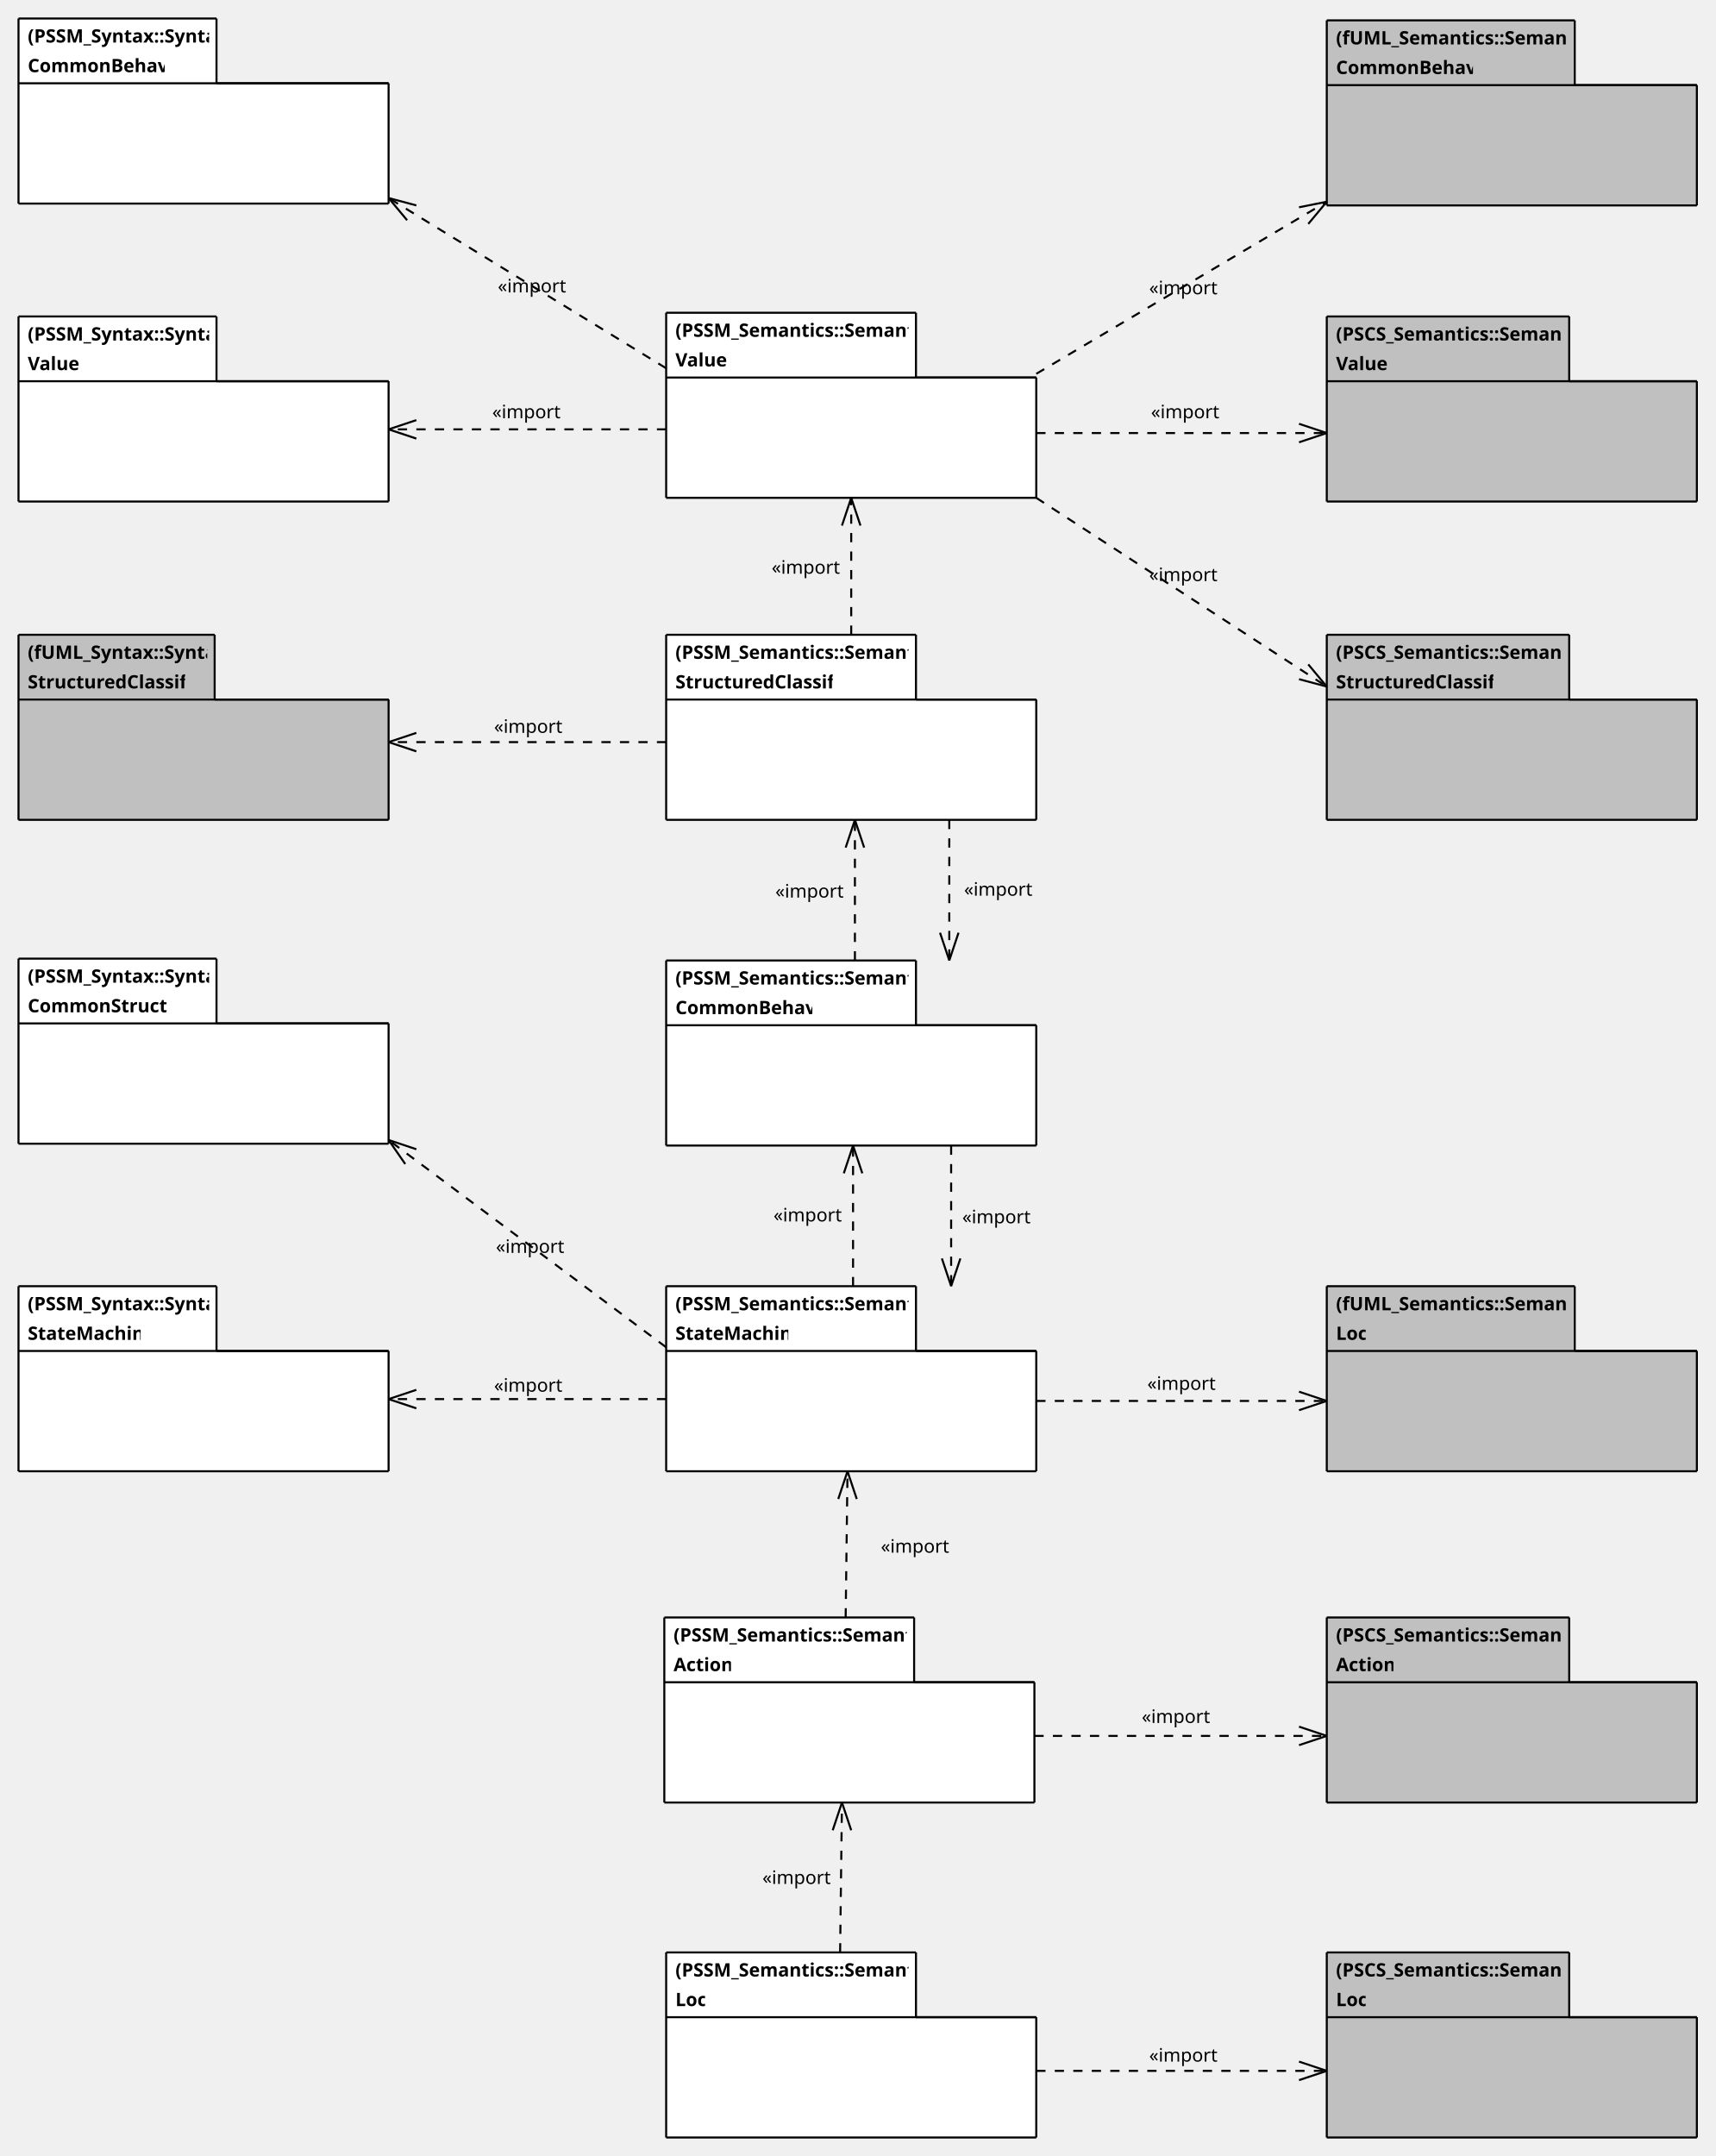
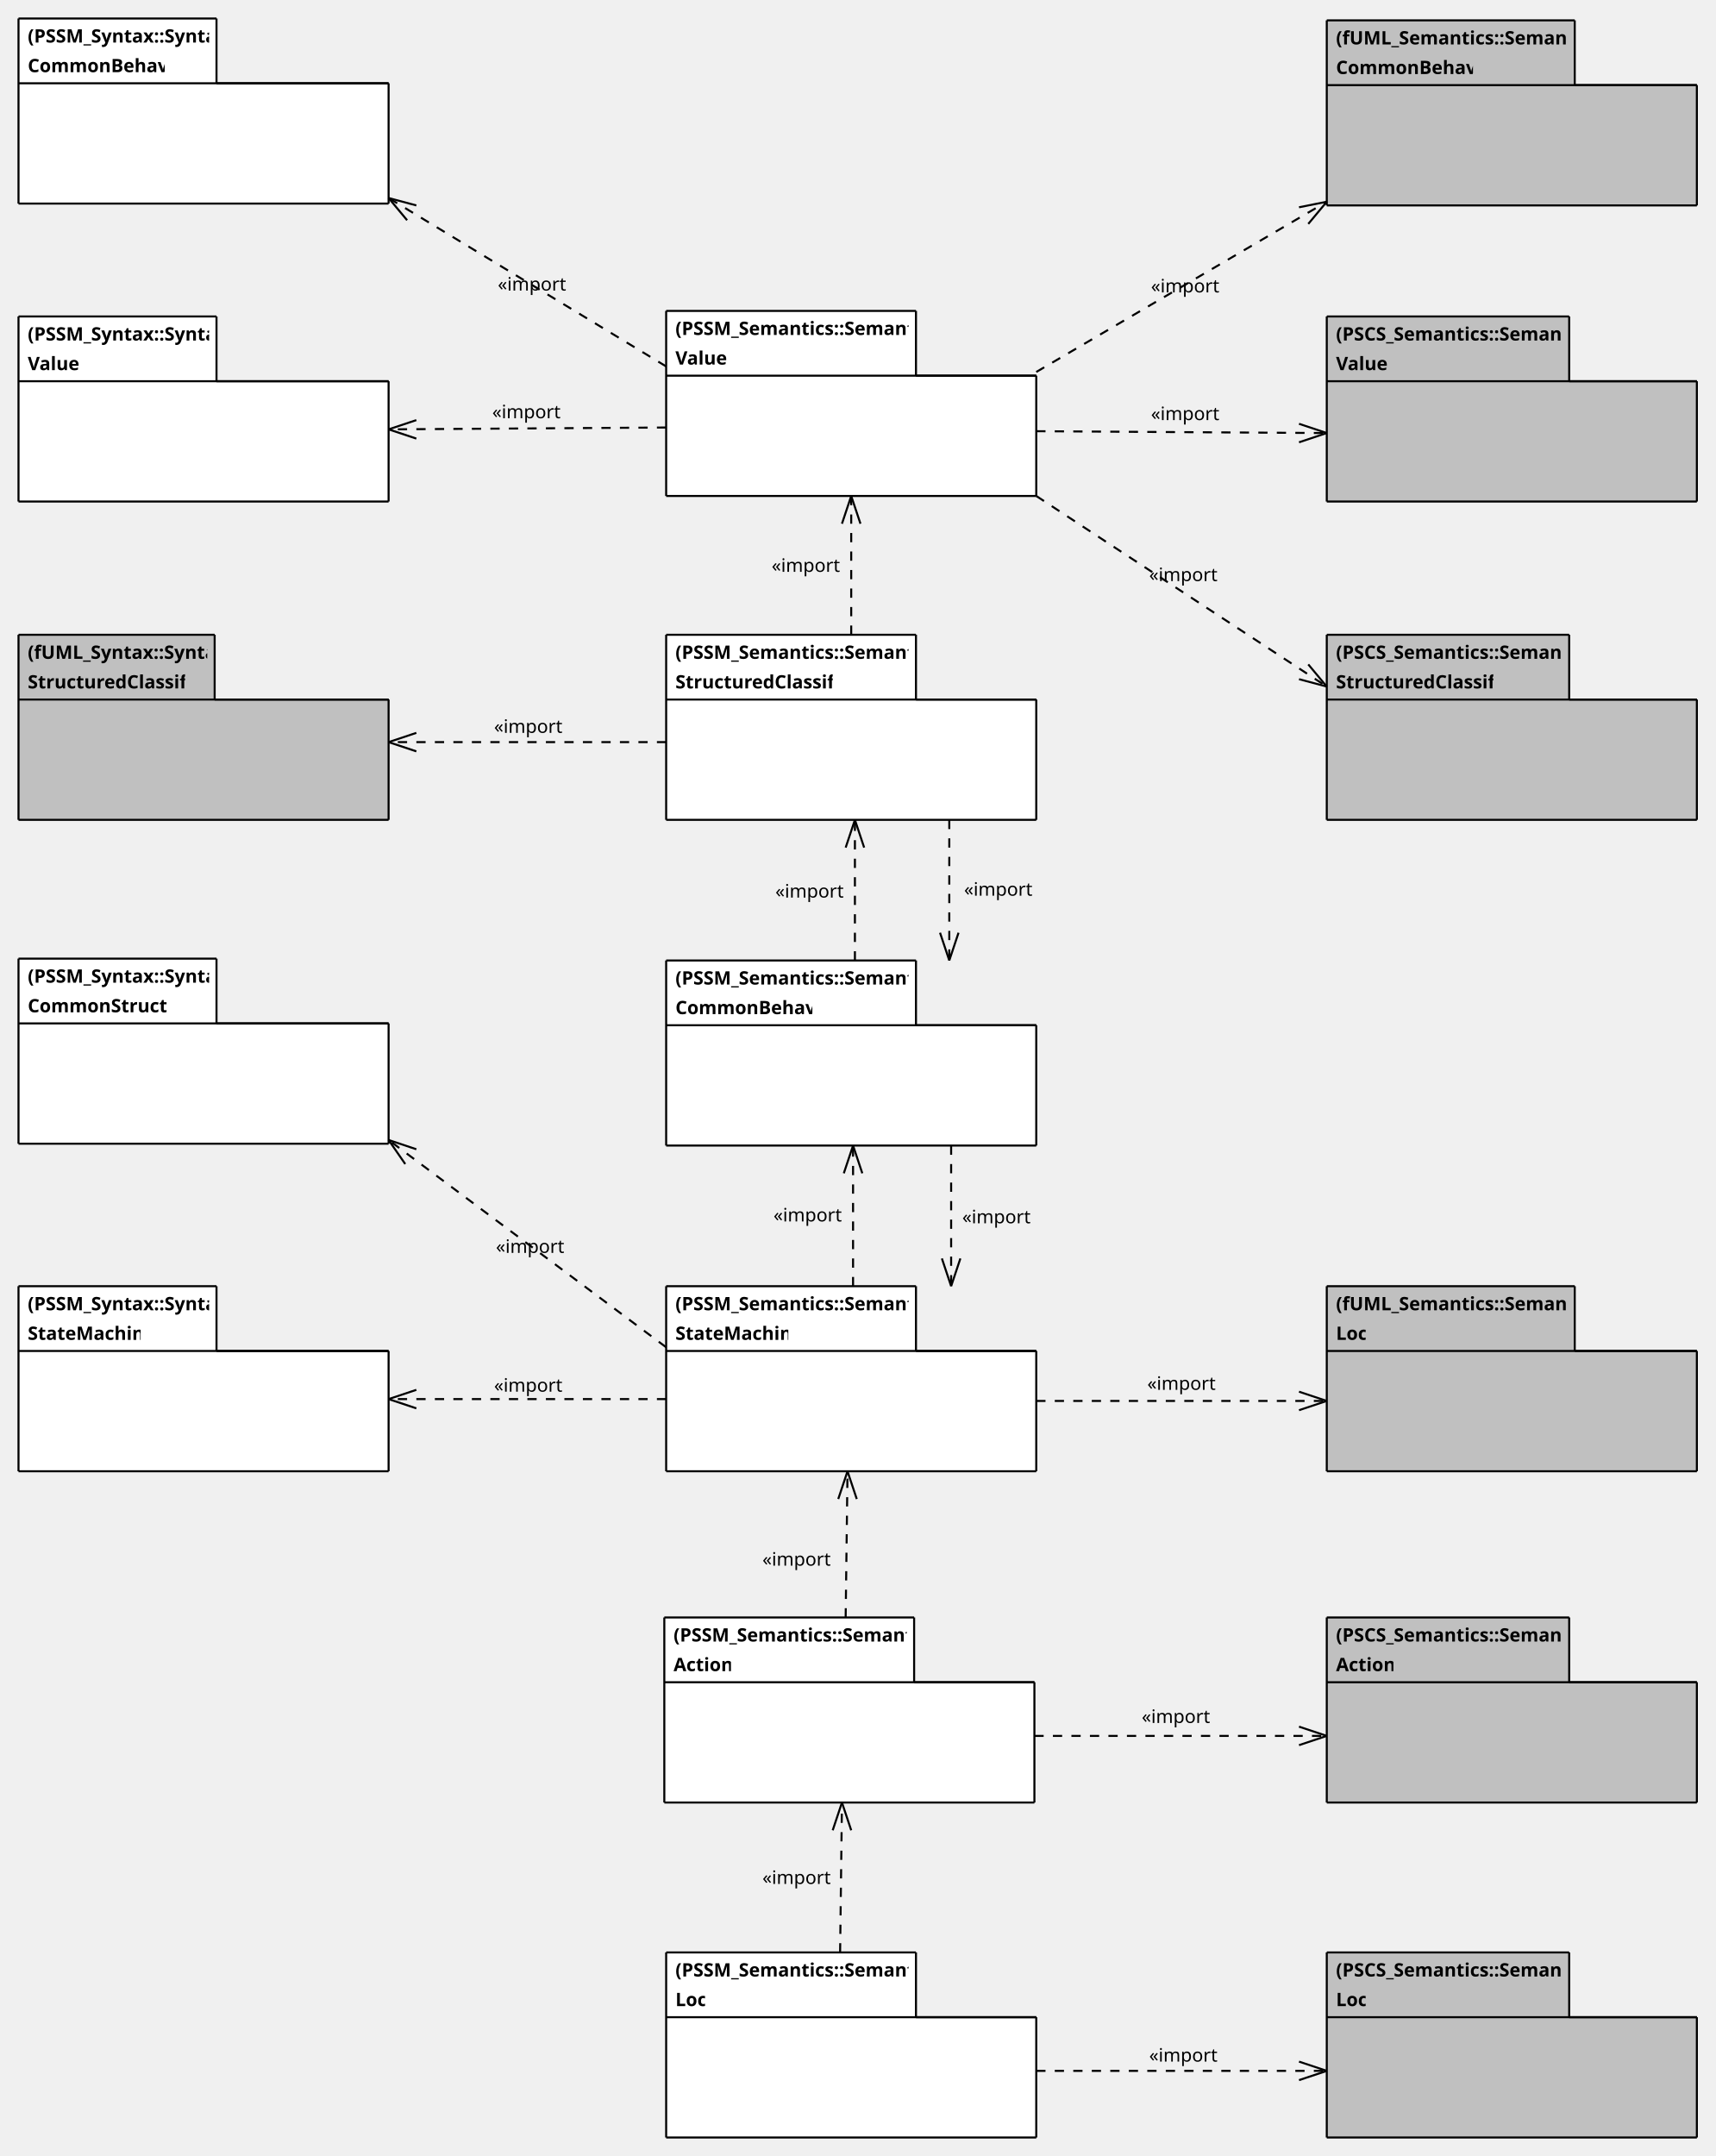
<svg xmlns="http://www.w3.org/2000/svg" stroke-dasharray="none" shape-rendering="auto" font-family="'Dialog'" width="927" text-rendering="auto" fill-opacity="1" contentScriptType="text/ecmascript" color-interpolation="auto" color-rendering="auto" preserveAspectRatio="xMidYMid meet" font-size="12" viewBox="0 0 927 1165" fill="black" stroke="black" image-rendering="auto" stroke-miterlimit="10" zoomAndPan="magnify" version="1.0" stroke-linecap="square" stroke-linejoin="miter" contentStyleType="text/css" font-style="normal" height="1165" stroke-width="1" stroke-dashoffset="0" font-weight="normal" stroke-opacity="1">
  <defs id="genericDefs" />
  <g>
    <defs id="defs1">
      <clipPath clipPathUnits="userSpaceOnUse" id="clipPath1">
-         <path d="M358 167 L562 167 L562 271 L358 271 L358 167 Z" />
+         <path d="M358 166 L562 166 L562 270 L358 270 L358 166 Z" />
      </clipPath>
      <clipPath clipPathUnits="userSpaceOnUse" id="clipPath2">
-         <path d="M364 171 L491 171 L491 186 L364 186 L364 171 Z" />
+         <path d="M364 170 L491 170 L491 185 L364 185 L364 170 Z" />
      </clipPath>
      <clipPath clipPathUnits="userSpaceOnUse" id="clipPath3">
-         <path d="M364 187 L393 187 L393 202 L364 202 L364 187 Z" />
+         <path d="M364 186 L393 186 L393 201 L364 201 L364 186 Z" />
      </clipPath>
      <clipPath clipPathUnits="userSpaceOnUse" id="clipPath4">
-         <path d="M359 203 L561 203 L561 270 L359 270 L359 203 Z" />
+         <path d="M359 202 L561 202 L561 269 L359 269 L359 202 Z" />
      </clipPath>
      <clipPath clipPathUnits="userSpaceOnUse" id="clipPath5">
        <path d="M715 169 L919 169 L919 273 L715 273 L715 169 Z" />
      </clipPath>
      <clipPath clipPathUnits="userSpaceOnUse" id="clipPath6">
        <path d="M721 173 L844 173 L844 188 L721 188 L721 173 Z" />
      </clipPath>
      <clipPath clipPathUnits="userSpaceOnUse" id="clipPath7">
        <path d="M721 189 L750 189 L750 204 L721 204 L721 189 Z" />
      </clipPath>
      <clipPath clipPathUnits="userSpaceOnUse" id="clipPath8">
        <path d="M716 205 L918 205 L918 272 L716 272 L716 205 Z" />
      </clipPath>
      <clipPath clipPathUnits="userSpaceOnUse" id="clipPath9">
        <path d="M8 169 L212 169 L212 273 L8 273 L8 169 Z" />
      </clipPath>
      <clipPath clipPathUnits="userSpaceOnUse" id="clipPath10">
        <path d="M14 173 L113 173 L113 188 L14 188 L14 173 Z" />
      </clipPath>
      <clipPath clipPathUnits="userSpaceOnUse" id="clipPath11">
        <path d="M14 189 L43 189 L43 204 L14 204 L14 189 Z" />
      </clipPath>
      <clipPath clipPathUnits="userSpaceOnUse" id="clipPath12">
        <path d="M9 205 L211 205 L211 272 L9 272 L9 205 Z" />
      </clipPath>
      <clipPath clipPathUnits="userSpaceOnUse" id="clipPath13">
        <path d="M8 8 L212 8 L212 112 L8 112 L8 8 Z" />
      </clipPath>
      <clipPath clipPathUnits="userSpaceOnUse" id="clipPath14">
        <path d="M14 12 L113 12 L113 27 L14 27 L14 12 Z" />
      </clipPath>
      <clipPath clipPathUnits="userSpaceOnUse" id="clipPath15">
        <path d="M14 28 L89 28 L89 43 L14 43 L14 28 Z" />
      </clipPath>
      <clipPath clipPathUnits="userSpaceOnUse" id="clipPath16">
        <path d="M9 44 L211 44 L211 111 L9 111 L9 44 Z" />
      </clipPath>
      <clipPath clipPathUnits="userSpaceOnUse" id="clipPath17">
        <path d="M358 517 L562 517 L562 621 L358 621 L358 517 Z" />
      </clipPath>
      <clipPath clipPathUnits="userSpaceOnUse" id="clipPath18">
        <path d="M364 521 L491 521 L491 536 L364 536 L364 521 Z" />
      </clipPath>
      <clipPath clipPathUnits="userSpaceOnUse" id="clipPath19">
        <path d="M364 537 L439 537 L439 552 L364 552 L364 537 Z" />
      </clipPath>
      <clipPath clipPathUnits="userSpaceOnUse" id="clipPath20">
        <path d="M359 553 L561 553 L561 620 L359 620 L359 553 Z" />
      </clipPath>
      <clipPath clipPathUnits="userSpaceOnUse" id="clipPath21">
        <path d="M358 341 L562 341 L562 445 L358 445 L358 341 Z" />
      </clipPath>
      <clipPath clipPathUnits="userSpaceOnUse" id="clipPath22">
        <path d="M364 345 L491 345 L491 360 L364 360 L364 345 Z" />
      </clipPath>
      <clipPath clipPathUnits="userSpaceOnUse" id="clipPath23">
        <path d="M364 361 L450 361 L450 376 L364 376 L364 361 Z" />
      </clipPath>
      <clipPath clipPathUnits="userSpaceOnUse" id="clipPath24">
        <path d="M359 377 L561 377 L561 444 L359 444 L359 377 Z" />
      </clipPath>
      <clipPath clipPathUnits="userSpaceOnUse" id="clipPath25">
        <path d="M715 341 L919 341 L919 445 L715 445 L715 341 Z" />
      </clipPath>
      <clipPath clipPathUnits="userSpaceOnUse" id="clipPath26">
        <path d="M721 345 L844 345 L844 360 L721 360 L721 345 Z" />
      </clipPath>
      <clipPath clipPathUnits="userSpaceOnUse" id="clipPath27">
        <path d="M721 361 L807 361 L807 376 L721 376 L721 361 Z" />
      </clipPath>
      <clipPath clipPathUnits="userSpaceOnUse" id="clipPath28">
        <path d="M716 377 L918 377 L918 444 L716 444 L716 377 Z" />
      </clipPath>
      <clipPath clipPathUnits="userSpaceOnUse" id="clipPath29">
        <path d="M8 341 L212 341 L212 445 L8 445 L8 341 Z" />
      </clipPath>
      <clipPath clipPathUnits="userSpaceOnUse" id="clipPath30">
        <path d="M14 345 L112 345 L112 360 L14 360 L14 345 Z" />
      </clipPath>
      <clipPath clipPathUnits="userSpaceOnUse" id="clipPath31">
        <path d="M14 361 L100 361 L100 376 L14 376 L14 361 Z" />
      </clipPath>
      <clipPath clipPathUnits="userSpaceOnUse" id="clipPath32">
        <path d="M9 377 L211 377 L211 444 L9 444 L9 377 Z" />
      </clipPath>
      <clipPath clipPathUnits="userSpaceOnUse" id="clipPath33">
        <path d="M358 693 L562 693 L562 797 L358 797 L358 693 Z" />
      </clipPath>
      <clipPath clipPathUnits="userSpaceOnUse" id="clipPath34">
        <path d="M364 697 L491 697 L491 712 L364 712 L364 697 Z" />
      </clipPath>
      <clipPath clipPathUnits="userSpaceOnUse" id="clipPath35">
        <path d="M364 713 L426 713 L426 728 L364 728 L364 713 Z" />
      </clipPath>
      <clipPath clipPathUnits="userSpaceOnUse" id="clipPath36">
        <path d="M359 729 L561 729 L561 796 L359 796 L359 729 Z" />
      </clipPath>
      <clipPath clipPathUnits="userSpaceOnUse" id="clipPath37">
        <path d="M8 516 L212 516 L212 620 L8 620 L8 516 Z" />
      </clipPath>
      <clipPath clipPathUnits="userSpaceOnUse" id="clipPath38">
        <path d="M14 520 L113 520 L113 535 L14 535 L14 520 Z" />
      </clipPath>
      <clipPath clipPathUnits="userSpaceOnUse" id="clipPath39">
        <path d="M14 536 L90 536 L90 551 L14 551 L14 536 Z" />
      </clipPath>
      <clipPath clipPathUnits="userSpaceOnUse" id="clipPath40">
        <path d="M9 552 L211 552 L211 619 L9 619 L9 552 Z" />
      </clipPath>
      <clipPath clipPathUnits="userSpaceOnUse" id="clipPath41">
        <path d="M8 693 L212 693 L212 797 L8 797 L8 693 Z" />
      </clipPath>
      <clipPath clipPathUnits="userSpaceOnUse" id="clipPath42">
        <path d="M14 697 L113 697 L113 712 L14 712 L14 697 Z" />
      </clipPath>
      <clipPath clipPathUnits="userSpaceOnUse" id="clipPath43">
        <path d="M14 713 L76 713 L76 728 L14 728 L14 713 Z" />
      </clipPath>
      <clipPath clipPathUnits="userSpaceOnUse" id="clipPath44">
        <path d="M9 729 L211 729 L211 796 L9 796 L9 729 Z" />
      </clipPath>
      <clipPath clipPathUnits="userSpaceOnUse" id="clipPath45">
        <path d="M358 1053 L562 1053 L562 1157 L358 1157 L358 1053 Z" />
      </clipPath>
      <clipPath clipPathUnits="userSpaceOnUse" id="clipPath46">
        <path d="M364 1057 L491 1057 L491 1072 L364 1072 L364 1057 Z" />
      </clipPath>
      <clipPath clipPathUnits="userSpaceOnUse" id="clipPath47">
        <path d="M364 1073 L381 1073 L381 1088 L364 1088 L364 1073 Z" />
      </clipPath>
      <clipPath clipPathUnits="userSpaceOnUse" id="clipPath48">
        <path d="M359 1089 L561 1089 L561 1156 L359 1156 L359 1089 Z" />
      </clipPath>
      <clipPath clipPathUnits="userSpaceOnUse" id="clipPath49">
        <path d="M715 1053 L919 1053 L919 1157 L715 1157 L715 1053 Z" />
      </clipPath>
      <clipPath clipPathUnits="userSpaceOnUse" id="clipPath50">
        <path d="M721 1057 L844 1057 L844 1072 L721 1072 L721 1057 Z" />
      </clipPath>
      <clipPath clipPathUnits="userSpaceOnUse" id="clipPath51">
        <path d="M721 1073 L738 1073 L738 1088 L721 1088 L721 1073 Z" />
      </clipPath>
      <clipPath clipPathUnits="userSpaceOnUse" id="clipPath52">
        <path d="M716 1089 L918 1089 L918 1156 L716 1156 L716 1089 Z" />
      </clipPath>
      <clipPath clipPathUnits="userSpaceOnUse" id="clipPath53">
        <path d="M715 9 L919 9 L919 113 L715 113 L715 9 Z" />
      </clipPath>
      <clipPath clipPathUnits="userSpaceOnUse" id="clipPath54">
        <path d="M721 13 L847 13 L847 28 L721 28 L721 13 Z" />
      </clipPath>
      <clipPath clipPathUnits="userSpaceOnUse" id="clipPath55">
        <path d="M721 29 L796 29 L796 44 L721 44 L721 29 Z" />
      </clipPath>
      <clipPath clipPathUnits="userSpaceOnUse" id="clipPath56">
        <path d="M716 45 L918 45 L918 112 L716 112 L716 45 Z" />
      </clipPath>
      <clipPath clipPathUnits="userSpaceOnUse" id="clipPath57">
        <path d="M715 693 L919 693 L919 797 L715 797 L715 693 Z" />
      </clipPath>
      <clipPath clipPathUnits="userSpaceOnUse" id="clipPath58">
        <path d="M721 697 L847 697 L847 712 L721 712 L721 697 Z" />
      </clipPath>
      <clipPath clipPathUnits="userSpaceOnUse" id="clipPath59">
        <path d="M721 713 L738 713 L738 728 L721 728 L721 713 Z" />
      </clipPath>
      <clipPath clipPathUnits="userSpaceOnUse" id="clipPath60">
        <path d="M716 729 L918 729 L918 796 L716 796 L716 729 Z" />
      </clipPath>
      <clipPath clipPathUnits="userSpaceOnUse" id="clipPath61">
        <path d="M357 872 L561 872 L561 976 L357 976 L357 872 Z" />
      </clipPath>
      <clipPath clipPathUnits="userSpaceOnUse" id="clipPath62">
        <path d="M363 876 L490 876 L490 891 L363 891 L363 876 Z" />
      </clipPath>
      <clipPath clipPathUnits="userSpaceOnUse" id="clipPath63">
        <path d="M363 892 L395 892 L395 907 L363 907 L363 892 Z" />
      </clipPath>
      <clipPath clipPathUnits="userSpaceOnUse" id="clipPath64">
        <path d="M358 908 L560 908 L560 975 L358 975 L358 908 Z" />
      </clipPath>
      <clipPath clipPathUnits="userSpaceOnUse" id="clipPath65">
        <path d="M715 872 L919 872 L919 976 L715 976 L715 872 Z" />
      </clipPath>
      <clipPath clipPathUnits="userSpaceOnUse" id="clipPath66">
        <path d="M721 876 L844 876 L844 891 L721 891 L721 876 Z" />
      </clipPath>
      <clipPath clipPathUnits="userSpaceOnUse" id="clipPath67">
        <path d="M721 892 L753 892 L753 907 L721 907 L721 892 Z" />
      </clipPath>
      <clipPath clipPathUnits="userSpaceOnUse" id="clipPath68">
        <path d="M716 908 L918 908 L918 975 L716 975 L716 908 Z" />
      </clipPath>
      <clipPath clipPathUnits="userSpaceOnUse" id="clipPath69">
        <path d="M-1 -1 L928 -1 L928 1166 L-1 1166 L-1 -1 Z" />
      </clipPath>
      <clipPath clipPathUnits="userSpaceOnUse" id="clipPath70">
-         <path d="M621 215 L659 215 L659 230 L621 230 L621 215 Z" />
+         <path d="M621 216 L659 216 L659 231 L621 231 L621 216 Z" />
      </clipPath>
      <clipPath clipPathUnits="userSpaceOnUse" id="clipPath71">
        <path d="M701 228 L719 228 L719 241 L701 241 L701 228 Z" />
      </clipPath>
      <clipPath clipPathUnits="userSpaceOnUse" id="clipPath72">
        <path d="M265 215 L303 215 L303 230 L265 230 L265 215 Z" />
      </clipPath>
      <clipPath clipPathUnits="userSpaceOnUse" id="clipPath73">
        <path d="M209 226 L227 226 L227 239 L209 239 L209 226 Z" />
      </clipPath>
      <clipPath clipPathUnits="userSpaceOnUse" id="clipPath74">
-         <path d="M268 147 L306 147 L306 162 L268 162 L268 147 Z" />
+         <path d="M268 146 L306 146 L306 161 L268 161 L268 146 Z" />
      </clipPath>
      <clipPath clipPathUnits="userSpaceOnUse" id="clipPath75">
        <path d="M209 106 L227 106 L227 121 L209 121 L209 106 Z" />
      </clipPath>
      <clipPath clipPathUnits="userSpaceOnUse" id="clipPath76">
        <path d="M620 303 L658 303 L658 318 L620 318 L620 303 Z" />
      </clipPath>
      <clipPath clipPathUnits="userSpaceOnUse" id="clipPath77">
        <path d="M701 358 L719 358 L719 373 L701 373 L701 358 Z" />
      </clipPath>
      <clipPath clipPathUnits="userSpaceOnUse" id="clipPath78">
        <path d="M266 385 L304 385 L304 400 L266 400 L266 385 Z" />
      </clipPath>
      <clipPath clipPathUnits="userSpaceOnUse" id="clipPath79">
        <path d="M209 395 L227 395 L227 408 L209 408 L209 395 Z" />
      </clipPath>
      <clipPath clipPathUnits="userSpaceOnUse" id="clipPath80">
        <path d="M267 666 L305 666 L305 681 L267 681 L267 666 Z" />
      </clipPath>
      <clipPath clipPathUnits="userSpaceOnUse" id="clipPath81">
        <path d="M209 615 L227 615 L227 631 L209 631 L209 615 Z" />
      </clipPath>
      <clipPath clipPathUnits="userSpaceOnUse" id="clipPath82">
        <path d="M266 741 L304 741 L304 756 L266 756 L266 741 Z" />
      </clipPath>
      <clipPath clipPathUnits="userSpaceOnUse" id="clipPath83">
        <path d="M209 750 L227 750 L227 763 L209 763 L209 750 Z" />
      </clipPath>
      <clipPath clipPathUnits="userSpaceOnUse" id="clipPath84">
        <path d="M418 474 L456 474 L456 489 L418 489 L418 474 Z" />
      </clipPath>
      <clipPath clipPathUnits="userSpaceOnUse" id="clipPath85">
        <path d="M456 442 L469 442 L469 460 L456 460 L456 442 Z" />
      </clipPath>
      <clipPath clipPathUnits="userSpaceOnUse" id="clipPath86">
-         <path d="M416 299 L454 299 L454 314 L416 314 L416 299 Z" />
+         <path d="M416 298 L454 298 L454 313 L416 313 L416 298 Z" />
      </clipPath>
      <clipPath clipPathUnits="userSpaceOnUse" id="clipPath87">
-         <path d="M454 268 L467 268 L467 286 L454 286 L454 268 Z" />
+         <path d="M454 267 L467 267 L467 285 L454 285 L454 267 Z" />
      </clipPath>
      <clipPath clipPathUnits="userSpaceOnUse" id="clipPath88">
        <path d="M411 1007 L449 1007 L449 1022 L411 1022 L411 1007 Z" />
      </clipPath>
      <clipPath clipPathUnits="userSpaceOnUse" id="clipPath89">
        <path d="M449 973 L462 973 L462 991 L449 991 L449 973 Z" />
      </clipPath>
      <clipPath clipPathUnits="userSpaceOnUse" id="clipPath90">
        <path d="M519 650 L557 650 L557 665 L519 665 L519 650 Z" />
      </clipPath>
      <clipPath clipPathUnits="userSpaceOnUse" id="clipPath91">
        <path d="M508 679 L521 679 L521 697 L508 697 L508 679 Z" />
      </clipPath>
      <clipPath clipPathUnits="userSpaceOnUse" id="clipPath92">
        <path d="M620 1103 L658 1103 L658 1118 L620 1118 L620 1103 Z" />
      </clipPath>
      <clipPath clipPathUnits="userSpaceOnUse" id="clipPath93">
        <path d="M701 1113 L719 1113 L719 1126 L701 1126 L701 1113 Z" />
      </clipPath>
      <clipPath clipPathUnits="userSpaceOnUse" id="clipPath94">
        <path d="M417 649 L455 649 L455 664 L417 664 L417 649 Z" />
      </clipPath>
      <clipPath clipPathUnits="userSpaceOnUse" id="clipPath95">
        <path d="M455 618 L468 618 L468 636 L455 636 L455 618 Z" />
      </clipPath>
      <clipPath clipPathUnits="userSpaceOnUse" id="clipPath96">
-         <path d="M620 148 L658 148 L658 163 L620 163 L620 148 Z" />
+         <path d="M621 147 L659 147 L659 162 L621 162 L621 147 Z" />
      </clipPath>
      <clipPath clipPathUnits="userSpaceOnUse" id="clipPath97">
        <path d="M701 108 L719 108 L719 123 L701 123 L701 108 Z" />
      </clipPath>
      <clipPath clipPathUnits="userSpaceOnUse" id="clipPath98">
        <path d="M619 740 L657 740 L657 755 L619 755 L619 740 Z" />
      </clipPath>
      <clipPath clipPathUnits="userSpaceOnUse" id="clipPath99">
        <path d="M701 751 L719 751 L719 764 L701 764 L701 751 Z" />
      </clipPath>
      <clipPath clipPathUnits="userSpaceOnUse" id="clipPath100">
        <path d="M520 473 L558 473 L558 488 L520 488 L520 473 Z" />
      </clipPath>
      <clipPath clipPathUnits="userSpaceOnUse" id="clipPath101">
        <path d="M507 503 L520 503 L520 521 L507 521 L507 503 Z" />
      </clipPath>
      <clipPath clipPathUnits="userSpaceOnUse" id="clipPath102">
-         <path d="M475 828 L513 828 L513 843 L475 843 L475 828 Z" />
+         <path d="M411 835 L449 835 L449 850 L411 850 L411 835 Z" />
      </clipPath>
      <clipPath clipPathUnits="userSpaceOnUse" id="clipPath103">
        <path d="M452 794 L465 794 L465 812 L452 812 L452 794 Z" />
      </clipPath>
      <clipPath clipPathUnits="userSpaceOnUse" id="clipPath104">
        <path d="M616 920 L654 920 L654 935 L616 935 L616 920 Z" />
      </clipPath>
      <clipPath clipPathUnits="userSpaceOnUse" id="clipPath105">
        <path d="M701 932 L719 932 L719 945 L701 945 L701 932 Z" />
      </clipPath>
    </defs>
    <g font-size="11" fill="white" stroke-linejoin="round" stroke="white" stroke-width="0" stroke-miterlimit="0">
-       <polygon clip-path="url(#clipPath1)" points=" 360 169 495 169 495 204 560 204 560 269 360 269 360 169" stroke="none" />
+       <polygon clip-path="url(#clipPath1)" points=" 360 168 495 168 495 203 560 203 560 268 360 268 360 168" stroke="none" />
    </g>
    <g font-size="11" stroke-width="1.1" stroke-linecap="butt">
-       <line clip-path="url(#clipPath1)" fill="none" x1="360" x2="495" y1="169" y2="169" />
-       <line clip-path="url(#clipPath1)" fill="none" x1="495" x2="495" y1="169" y2="204" />
-       <line clip-path="url(#clipPath1)" fill="none" x1="495" x2="560" y1="204" y2="204" />
-       <line clip-path="url(#clipPath1)" fill="none" x1="560" x2="560" y1="204" y2="269" />
-       <line clip-path="url(#clipPath1)" fill="none" x1="560" x2="360" y1="269" y2="269" />
-       <line clip-path="url(#clipPath1)" fill="none" x1="360" x2="360" y1="269" y2="169" />
-       <text x="365" font-size="10" y="182" clip-path="url(#clipPath2)" font-family="'Calibri'" stroke="none" font-weight="bold" xml:space="preserve">(PSSM_Semantics::Semantics)</text>
-       <text x="365" font-size="10" y="198" clip-path="url(#clipPath3)" font-family="'Calibri'" stroke="none" font-weight="bold" xml:space="preserve">Values</text>
-       <line clip-path="url(#clipPath4)" fill="none" x1="360" x2="560" y1="204" y2="204" />
+       <line clip-path="url(#clipPath1)" fill="none" x1="360" x2="495" y1="168" y2="168" />
+       <line clip-path="url(#clipPath1)" fill="none" x1="495" x2="495" y1="168" y2="203" />
+       <line clip-path="url(#clipPath1)" fill="none" x1="495" x2="560" y1="203" y2="203" />
+       <line clip-path="url(#clipPath1)" fill="none" x1="560" x2="560" y1="203" y2="268" />
+       <line clip-path="url(#clipPath1)" fill="none" x1="560" x2="360" y1="268" y2="268" />
+       <line clip-path="url(#clipPath1)" fill="none" x1="360" x2="360" y1="268" y2="168" />
+       <text x="365" font-size="10" y="181" clip-path="url(#clipPath2)" font-family="'Calibri'" stroke="none" font-weight="bold" xml:space="preserve">(PSSM_Semantics::Semantics)</text>
+       <text x="365" font-size="10" y="197" clip-path="url(#clipPath3)" font-family="'Calibri'" stroke="none" font-weight="bold" xml:space="preserve">Values</text>
+       <line clip-path="url(#clipPath4)" fill="none" x1="360" x2="560" y1="203" y2="203" />
      <polygon fill="silver" clip-path="url(#clipPath5)" points=" 717 171 848 171 848 206 917 206 917 271 717 271 717 171" stroke="none" />
      <line clip-path="url(#clipPath5)" fill="none" x1="717" x2="848" y1="171" y2="171" />
      <line clip-path="url(#clipPath5)" fill="none" x1="848" x2="848" y1="171" y2="206" />
      <line clip-path="url(#clipPath5)" fill="none" x1="848" x2="917" y1="206" y2="206" />
      <line clip-path="url(#clipPath5)" fill="none" x1="917" x2="917" y1="206" y2="271" />
      <line clip-path="url(#clipPath5)" fill="none" x1="917" x2="717" y1="271" y2="271" />
      <line clip-path="url(#clipPath5)" fill="none" x1="717" x2="717" y1="271" y2="171" />
      <text x="722" font-size="10" y="184" clip-path="url(#clipPath6)" font-family="'Calibri'" stroke="none" font-weight="bold" xml:space="preserve">(PSCS_Semantics::Semantics)</text>
      <text x="722" font-size="10" y="200" clip-path="url(#clipPath7)" font-family="'Calibri'" stroke="none" font-weight="bold" xml:space="preserve">Values</text>
      <line clip-path="url(#clipPath8)" fill="none" x1="717" x2="917" y1="206" y2="206" />
      <polygon fill="white" clip-path="url(#clipPath9)" points=" 10 171 117 171 117 206 210 206 210 271 10 271 10 171" stroke="none" />
      <line clip-path="url(#clipPath9)" fill="none" x1="10" x2="117" y1="171" y2="171" />
      <line clip-path="url(#clipPath9)" fill="none" x1="117" x2="117" y1="171" y2="206" />
      <line clip-path="url(#clipPath9)" fill="none" x1="117" x2="210" y1="206" y2="206" />
      <line clip-path="url(#clipPath9)" fill="none" x1="210" x2="210" y1="206" y2="271" />
      <line clip-path="url(#clipPath9)" fill="none" x1="210" x2="10" y1="271" y2="271" />
      <line clip-path="url(#clipPath9)" fill="none" x1="10" x2="10" y1="271" y2="171" />
      <text x="15" font-size="10" y="184" clip-path="url(#clipPath10)" font-family="'Calibri'" stroke="none" font-weight="bold" xml:space="preserve">(PSSM_Syntax::Syntax)</text>
      <text x="15" font-size="10" y="200" clip-path="url(#clipPath11)" font-family="'Calibri'" stroke="none" font-weight="bold" xml:space="preserve">Values</text>
      <line clip-path="url(#clipPath12)" fill="none" x1="10" x2="210" y1="206" y2="206" />
      <polygon fill="white" clip-path="url(#clipPath13)" points=" 10 10 117 10 117 45 210 45 210 110 10 110 10 10" stroke="none" />
      <line clip-path="url(#clipPath13)" fill="none" x1="10" x2="117" y1="10" y2="10" />
      <line clip-path="url(#clipPath13)" fill="none" x1="117" x2="117" y1="10" y2="45" />
      <line clip-path="url(#clipPath13)" fill="none" x1="117" x2="210" y1="45" y2="45" />
      <line clip-path="url(#clipPath13)" fill="none" x1="210" x2="210" y1="45" y2="110" />
      <line clip-path="url(#clipPath13)" fill="none" x1="210" x2="10" y1="110" y2="110" />
      <line clip-path="url(#clipPath13)" fill="none" x1="10" x2="10" y1="110" y2="10" />
      <text x="15" font-size="10" y="23" clip-path="url(#clipPath14)" font-family="'Calibri'" stroke="none" font-weight="bold" xml:space="preserve">(PSSM_Syntax::Syntax)</text>
      <text x="15" font-size="10" y="39" clip-path="url(#clipPath15)" font-family="'Calibri'" stroke="none" font-weight="bold" xml:space="preserve">CommonBehavior</text>
      <line clip-path="url(#clipPath16)" fill="none" x1="10" x2="210" y1="45" y2="45" />
      <polygon fill="white" clip-path="url(#clipPath17)" points=" 360 519 495 519 495 554 560 554 560 619 360 619 360 519" stroke="none" />
      <line clip-path="url(#clipPath17)" fill="none" x1="360" x2="495" y1="519" y2="519" />
      <line clip-path="url(#clipPath17)" fill="none" x1="495" x2="495" y1="519" y2="554" />
      <line clip-path="url(#clipPath17)" fill="none" x1="495" x2="560" y1="554" y2="554" />
      <line clip-path="url(#clipPath17)" fill="none" x1="560" x2="560" y1="554" y2="619" />
      <line clip-path="url(#clipPath17)" fill="none" x1="560" x2="360" y1="619" y2="619" />
      <line clip-path="url(#clipPath17)" fill="none" x1="360" x2="360" y1="619" y2="519" />
      <text x="365" font-size="10" y="532" clip-path="url(#clipPath18)" font-family="'Calibri'" stroke="none" font-weight="bold" xml:space="preserve">(PSSM_Semantics::Semantics)</text>
      <text x="365" font-size="10" y="548" clip-path="url(#clipPath19)" font-family="'Calibri'" stroke="none" font-weight="bold" xml:space="preserve">CommonBehavior</text>
      <line clip-path="url(#clipPath20)" fill="none" x1="360" x2="560" y1="554" y2="554" />
      <polygon fill="white" clip-path="url(#clipPath21)" points=" 360 343 495 343 495 378 560 378 560 443 360 443 360 343" stroke="none" />
      <line clip-path="url(#clipPath21)" fill="none" x1="360" x2="495" y1="343" y2="343" />
      <line clip-path="url(#clipPath21)" fill="none" x1="495" x2="495" y1="343" y2="378" />
      <line clip-path="url(#clipPath21)" fill="none" x1="495" x2="560" y1="378" y2="378" />
      <line clip-path="url(#clipPath21)" fill="none" x1="560" x2="560" y1="378" y2="443" />
      <line clip-path="url(#clipPath21)" fill="none" x1="560" x2="360" y1="443" y2="443" />
      <line clip-path="url(#clipPath21)" fill="none" x1="360" x2="360" y1="443" y2="343" />
      <text x="365" font-size="10" y="356" clip-path="url(#clipPath22)" font-family="'Calibri'" stroke="none" font-weight="bold" xml:space="preserve">(PSSM_Semantics::Semantics)</text>
      <text x="365" font-size="10" y="372" clip-path="url(#clipPath23)" font-family="'Calibri'" stroke="none" font-weight="bold" xml:space="preserve">StructuredClassifiers</text>
      <line clip-path="url(#clipPath24)" fill="none" x1="360" x2="560" y1="378" y2="378" />
      <polygon fill="silver" clip-path="url(#clipPath25)" points=" 717 343 848 343 848 378 917 378 917 443 717 443 717 343" stroke="none" />
      <line clip-path="url(#clipPath25)" fill="none" x1="717" x2="848" y1="343" y2="343" />
      <line clip-path="url(#clipPath25)" fill="none" x1="848" x2="848" y1="343" y2="378" />
      <line clip-path="url(#clipPath25)" fill="none" x1="848" x2="917" y1="378" y2="378" />
      <line clip-path="url(#clipPath25)" fill="none" x1="917" x2="917" y1="378" y2="443" />
      <line clip-path="url(#clipPath25)" fill="none" x1="917" x2="717" y1="443" y2="443" />
      <line clip-path="url(#clipPath25)" fill="none" x1="717" x2="717" y1="443" y2="343" />
      <text x="722" font-size="10" y="356" clip-path="url(#clipPath26)" font-family="'Calibri'" stroke="none" font-weight="bold" xml:space="preserve">(PSCS_Semantics::Semantics)</text>
      <text x="722" font-size="10" y="372" clip-path="url(#clipPath27)" font-family="'Calibri'" stroke="none" font-weight="bold" xml:space="preserve">StructuredClassifiers</text>
      <line clip-path="url(#clipPath28)" fill="none" x1="717" x2="917" y1="378" y2="378" />
      <polygon fill="silver" clip-path="url(#clipPath29)" points=" 10 343 116 343 116 378 210 378 210 443 10 443 10 343" stroke="none" />
      <line clip-path="url(#clipPath29)" fill="none" x1="10" x2="116" y1="343" y2="343" />
      <line clip-path="url(#clipPath29)" fill="none" x1="116" x2="116" y1="343" y2="378" />
      <line clip-path="url(#clipPath29)" fill="none" x1="116" x2="210" y1="378" y2="378" />
      <line clip-path="url(#clipPath29)" fill="none" x1="210" x2="210" y1="378" y2="443" />
      <line clip-path="url(#clipPath29)" fill="none" x1="210" x2="10" y1="443" y2="443" />
      <line clip-path="url(#clipPath29)" fill="none" x1="10" x2="10" y1="443" y2="343" />
      <text x="15" font-size="10" y="356" clip-path="url(#clipPath30)" font-family="'Calibri'" stroke="none" font-weight="bold" xml:space="preserve">(fUML_Syntax::Syntax)</text>
      <text x="15" font-size="10" y="372" clip-path="url(#clipPath31)" font-family="'Calibri'" stroke="none" font-weight="bold" xml:space="preserve">StructuredClassifiers</text>
      <line clip-path="url(#clipPath32)" fill="none" x1="10" x2="210" y1="378" y2="378" />
      <polygon fill="white" clip-path="url(#clipPath33)" points=" 360 695 495 695 495 730 560 730 560 795 360 795 360 695" stroke="none" />
      <line clip-path="url(#clipPath33)" fill="none" x1="360" x2="495" y1="695" y2="695" />
      <line clip-path="url(#clipPath33)" fill="none" x1="495" x2="495" y1="695" y2="730" />
      <line clip-path="url(#clipPath33)" fill="none" x1="495" x2="560" y1="730" y2="730" />
      <line clip-path="url(#clipPath33)" fill="none" x1="560" x2="560" y1="730" y2="795" />
      <line clip-path="url(#clipPath33)" fill="none" x1="560" x2="360" y1="795" y2="795" />
      <line clip-path="url(#clipPath33)" fill="none" x1="360" x2="360" y1="795" y2="695" />
      <text x="365" font-size="10" y="708" clip-path="url(#clipPath34)" font-family="'Calibri'" stroke="none" font-weight="bold" xml:space="preserve">(PSSM_Semantics::Semantics)</text>
      <text x="365" font-size="10" y="724" clip-path="url(#clipPath35)" font-family="'Calibri'" stroke="none" font-weight="bold" xml:space="preserve">StateMachines</text>
      <line clip-path="url(#clipPath36)" fill="none" x1="360" x2="560" y1="730" y2="730" />
      <polygon fill="white" clip-path="url(#clipPath37)" points=" 10 518 117 518 117 553 210 553 210 618 10 618 10 518" stroke="none" />
      <line clip-path="url(#clipPath37)" fill="none" x1="10" x2="117" y1="518" y2="518" />
      <line clip-path="url(#clipPath37)" fill="none" x1="117" x2="117" y1="518" y2="553" />
      <line clip-path="url(#clipPath37)" fill="none" x1="117" x2="210" y1="553" y2="553" />
      <line clip-path="url(#clipPath37)" fill="none" x1="210" x2="210" y1="553" y2="618" />
      <line clip-path="url(#clipPath37)" fill="none" x1="210" x2="10" y1="618" y2="618" />
      <line clip-path="url(#clipPath37)" fill="none" x1="10" x2="10" y1="618" y2="518" />
      <text x="15" font-size="10" y="531" clip-path="url(#clipPath38)" font-family="'Calibri'" stroke="none" font-weight="bold" xml:space="preserve">(PSSM_Syntax::Syntax)</text>
      <text x="15" font-size="10" y="547" clip-path="url(#clipPath39)" font-family="'Calibri'" stroke="none" font-weight="bold" xml:space="preserve">CommonStructure</text>
      <line clip-path="url(#clipPath40)" fill="none" x1="10" x2="210" y1="553" y2="553" />
      <polygon fill="white" clip-path="url(#clipPath41)" points=" 10 695 117 695 117 730 210 730 210 795 10 795 10 695" stroke="none" />
      <line clip-path="url(#clipPath41)" fill="none" x1="10" x2="117" y1="695" y2="695" />
      <line clip-path="url(#clipPath41)" fill="none" x1="117" x2="117" y1="695" y2="730" />
      <line clip-path="url(#clipPath41)" fill="none" x1="117" x2="210" y1="730" y2="730" />
      <line clip-path="url(#clipPath41)" fill="none" x1="210" x2="210" y1="730" y2="795" />
      <line clip-path="url(#clipPath41)" fill="none" x1="210" x2="10" y1="795" y2="795" />
      <line clip-path="url(#clipPath41)" fill="none" x1="10" x2="10" y1="795" y2="695" />
      <text x="15" font-size="10" y="708" clip-path="url(#clipPath42)" font-family="'Calibri'" stroke="none" font-weight="bold" xml:space="preserve">(PSSM_Syntax::Syntax)</text>
      <text x="15" font-size="10" y="724" clip-path="url(#clipPath43)" font-family="'Calibri'" stroke="none" font-weight="bold" xml:space="preserve">StateMachines</text>
      <line clip-path="url(#clipPath44)" fill="none" x1="10" x2="210" y1="730" y2="730" />
      <polygon fill="white" clip-path="url(#clipPath45)" points=" 360 1055 495 1055 495 1090 560 1090 560 1155 360 1155 360 1055" stroke="none" />
      <line clip-path="url(#clipPath45)" fill="none" x1="360" x2="495" y1="1055" y2="1055" />
      <line clip-path="url(#clipPath45)" fill="none" x1="495" x2="495" y1="1055" y2="1090" />
      <line clip-path="url(#clipPath45)" fill="none" x1="495" x2="560" y1="1090" y2="1090" />
      <line clip-path="url(#clipPath45)" fill="none" x1="560" x2="560" y1="1090" y2="1155" />
      <line clip-path="url(#clipPath45)" fill="none" x1="560" x2="360" y1="1155" y2="1155" />
      <line clip-path="url(#clipPath45)" fill="none" x1="360" x2="360" y1="1155" y2="1055" />
      <text x="365" font-size="10" y="1068" clip-path="url(#clipPath46)" font-family="'Calibri'" stroke="none" font-weight="bold" xml:space="preserve">(PSSM_Semantics::Semantics)</text>
      <text x="365" font-size="10" y="1084" clip-path="url(#clipPath47)" font-family="'Calibri'" stroke="none" font-weight="bold" xml:space="preserve">Loci</text>
      <line clip-path="url(#clipPath48)" fill="none" x1="360" x2="560" y1="1090" y2="1090" />
      <polygon fill="silver" clip-path="url(#clipPath49)" points=" 717 1055 848 1055 848 1090 917 1090 917 1155 717 1155 717 1055" stroke="none" />
      <line clip-path="url(#clipPath49)" fill="none" x1="717" x2="848" y1="1055" y2="1055" />
      <line clip-path="url(#clipPath49)" fill="none" x1="848" x2="848" y1="1055" y2="1090" />
      <line clip-path="url(#clipPath49)" fill="none" x1="848" x2="917" y1="1090" y2="1090" />
      <line clip-path="url(#clipPath49)" fill="none" x1="917" x2="917" y1="1090" y2="1155" />
      <line clip-path="url(#clipPath49)" fill="none" x1="917" x2="717" y1="1155" y2="1155" />
      <line clip-path="url(#clipPath49)" fill="none" x1="717" x2="717" y1="1155" y2="1055" />
      <text x="722" font-size="10" y="1068" clip-path="url(#clipPath50)" font-family="'Calibri'" stroke="none" font-weight="bold" xml:space="preserve">(PSCS_Semantics::Semantics)</text>
      <text x="722" font-size="10" y="1084" clip-path="url(#clipPath51)" font-family="'Calibri'" stroke="none" font-weight="bold" xml:space="preserve">Loci</text>
      <line clip-path="url(#clipPath52)" fill="none" x1="717" x2="917" y1="1090" y2="1090" />
      <polygon fill="silver" clip-path="url(#clipPath53)" points=" 717 11 851 11 851 46 917 46 917 111 717 111 717 11" stroke="none" />
      <line clip-path="url(#clipPath53)" fill="none" x1="717" x2="851" y1="11" y2="11" />
      <line clip-path="url(#clipPath53)" fill="none" x1="851" x2="851" y1="11" y2="46" />
      <line clip-path="url(#clipPath53)" fill="none" x1="851" x2="917" y1="46" y2="46" />
      <line clip-path="url(#clipPath53)" fill="none" x1="917" x2="917" y1="46" y2="111" />
      <line clip-path="url(#clipPath53)" fill="none" x1="917" x2="717" y1="111" y2="111" />
      <line clip-path="url(#clipPath53)" fill="none" x1="717" x2="717" y1="111" y2="11" />
      <text x="722" font-size="10" y="24" clip-path="url(#clipPath54)" font-family="'Calibri'" stroke="none" font-weight="bold" xml:space="preserve">(fUML_Semantics::Semantics)</text>
      <text x="722" font-size="10" y="40" clip-path="url(#clipPath55)" font-family="'Calibri'" stroke="none" font-weight="bold" xml:space="preserve">CommonBehavior</text>
      <line clip-path="url(#clipPath56)" fill="none" x1="717" x2="917" y1="46" y2="46" />
      <polygon fill="silver" clip-path="url(#clipPath57)" points=" 717 695 851 695 851 730 917 730 917 795 717 795 717 695" stroke="none" />
      <line clip-path="url(#clipPath57)" fill="none" x1="717" x2="851" y1="695" y2="695" />
      <line clip-path="url(#clipPath57)" fill="none" x1="851" x2="851" y1="695" y2="730" />
      <line clip-path="url(#clipPath57)" fill="none" x1="851" x2="917" y1="730" y2="730" />
      <line clip-path="url(#clipPath57)" fill="none" x1="917" x2="917" y1="730" y2="795" />
      <line clip-path="url(#clipPath57)" fill="none" x1="917" x2="717" y1="795" y2="795" />
      <line clip-path="url(#clipPath57)" fill="none" x1="717" x2="717" y1="795" y2="695" />
      <text x="722" font-size="10" y="708" clip-path="url(#clipPath58)" font-family="'Calibri'" stroke="none" font-weight="bold" xml:space="preserve">(fUML_Semantics::Semantics)</text>
      <text x="722" font-size="10" y="724" clip-path="url(#clipPath59)" font-family="'Calibri'" stroke="none" font-weight="bold" xml:space="preserve">Loci</text>
      <line clip-path="url(#clipPath60)" fill="none" x1="717" x2="917" y1="730" y2="730" />
      <polygon fill="white" clip-path="url(#clipPath61)" points=" 359 874 494 874 494 909 559 909 559 974 359 974 359 874" stroke="none" />
      <line clip-path="url(#clipPath61)" fill="none" x1="359" x2="494" y1="874" y2="874" />
      <line clip-path="url(#clipPath61)" fill="none" x1="494" x2="494" y1="874" y2="909" />
      <line clip-path="url(#clipPath61)" fill="none" x1="494" x2="559" y1="909" y2="909" />
      <line clip-path="url(#clipPath61)" fill="none" x1="559" x2="559" y1="909" y2="974" />
      <line clip-path="url(#clipPath61)" fill="none" x1="559" x2="359" y1="974" y2="974" />
      <line clip-path="url(#clipPath61)" fill="none" x1="359" x2="359" y1="974" y2="874" />
      <text x="364" font-size="10" y="887" clip-path="url(#clipPath62)" font-family="'Calibri'" stroke="none" font-weight="bold" xml:space="preserve">(PSSM_Semantics::Semantics)</text>
      <text x="364" font-size="10" y="903" clip-path="url(#clipPath63)" font-family="'Calibri'" stroke="none" font-weight="bold" xml:space="preserve">Actions</text>
      <line clip-path="url(#clipPath64)" fill="none" x1="359" x2="559" y1="909" y2="909" />
      <polygon fill="silver" clip-path="url(#clipPath65)" points=" 717 874 848 874 848 909 917 909 917 974 717 974 717 874" stroke="none" />
      <line clip-path="url(#clipPath65)" fill="none" x1="717" x2="848" y1="874" y2="874" />
      <line clip-path="url(#clipPath65)" fill="none" x1="848" x2="848" y1="874" y2="909" />
      <line clip-path="url(#clipPath65)" fill="none" x1="848" x2="917" y1="909" y2="909" />
      <line clip-path="url(#clipPath65)" fill="none" x1="917" x2="917" y1="909" y2="974" />
      <line clip-path="url(#clipPath65)" fill="none" x1="917" x2="717" y1="974" y2="974" />
      <line clip-path="url(#clipPath65)" fill="none" x1="717" x2="717" y1="974" y2="874" />
      <text x="722" font-size="10" y="887" clip-path="url(#clipPath66)" font-family="'Calibri'" stroke="none" font-weight="bold" xml:space="preserve">(PSCS_Semantics::Semantics)</text>
      <text x="722" font-size="10" y="903" clip-path="url(#clipPath67)" font-family="'Calibri'" stroke="none" font-weight="bold" xml:space="preserve">Actions</text>
      <line clip-path="url(#clipPath68)" fill="none" x1="717" x2="917" y1="909" y2="909" />
    </g>
    <g stroke-linecap="butt" font-size="10" text-rendering="optimizeLegibility" font-family="'Calibri'" stroke-dasharray="5,5,5,5,5,5,5,5,5,5" stroke-width="1.1">
-       <line clip-path="url(#clipPath69)" fill="none" x1="560" x2="717" y1="234" y2="234" />
-       <text xml:space="preserve" x="622" y="226" clip-path="url(#clipPath70)" stroke="none">«import»</text>
+       <line clip-path="url(#clipPath69)" fill="none" x1="560" x2="717" y1="233" y2="234" />
+       <text xml:space="preserve" x="622" y="227" clip-path="url(#clipPath70)" stroke="none">«import»</text>
      <line clip-path="url(#clipPath71)" fill="none" x1="702" x2="717" y1="239" y2="234" stroke-dasharray="none" />
      <line clip-path="url(#clipPath71)" fill="none" x1="717" x2="702" y1="234" y2="229" stroke-dasharray="none" />
-       <line clip-path="url(#clipPath69)" fill="none" x1="360" x2="210" y1="232" y2="232" />
+       <line clip-path="url(#clipPath69)" fill="none" x1="360" x2="210" y1="231" y2="232" />
      <text xml:space="preserve" x="266" y="226" clip-path="url(#clipPath72)" stroke="none">«import»</text>
      <line clip-path="url(#clipPath73)" fill="none" x1="225" x2="210" y1="227" y2="232" stroke-dasharray="none" />
      <line clip-path="url(#clipPath73)" fill="none" x1="210" x2="225" y1="232" y2="237" stroke-dasharray="none" />
-       <line clip-path="url(#clipPath69)" fill="none" x1="360" x2="210" y1="199" y2="107" />
-       <text xml:space="preserve" x="269" y="158" clip-path="url(#clipPath74)" stroke="none">«import»</text>
+       <line clip-path="url(#clipPath69)" fill="none" x1="360" x2="210" y1="198" y2="107" />
+       <text xml:space="preserve" x="269" y="157" clip-path="url(#clipPath74)" stroke="none">«import»</text>
      <line clip-path="url(#clipPath75)" fill="none" x1="225" x2="210" y1="111" y2="107" stroke-dasharray="none" />
      <line clip-path="url(#clipPath75)" fill="none" x1="210" x2="220" y1="107" y2="119" stroke-dasharray="none" />
-       <line clip-path="url(#clipPath69)" fill="none" x1="560" x2="717" y1="269" y2="371" />
+       <line clip-path="url(#clipPath69)" fill="none" x1="560" x2="717" y1="268" y2="371" />
      <text xml:space="preserve" x="621" y="314" clip-path="url(#clipPath76)" stroke="none">«import»</text>
      <line clip-path="url(#clipPath77)" fill="none" x1="702" x2="717" y1="367" y2="371" stroke-dasharray="none" />
      <line clip-path="url(#clipPath77)" fill="none" x1="717" x2="707" y1="371" y2="359" stroke-dasharray="none" />
      <line clip-path="url(#clipPath69)" fill="none" x1="360" x2="210" y1="401" y2="401" />
      <text xml:space="preserve" x="267" y="396" clip-path="url(#clipPath78)" stroke="none">«import»</text>
      <line clip-path="url(#clipPath79)" fill="none" x1="225" x2="210" y1="396" y2="401" stroke-dasharray="none" />
      <line clip-path="url(#clipPath79)" fill="none" x1="210" x2="225" y1="401" y2="406" stroke-dasharray="none" />
      <line clip-path="url(#clipPath69)" fill="none" x1="360" x2="210" y1="728" y2="616" />
      <text xml:space="preserve" x="268" y="677" clip-path="url(#clipPath80)" stroke="none">«import»</text>
      <line clip-path="url(#clipPath81)" fill="none" x1="225" x2="210" y1="621" y2="616" stroke-dasharray="none" />
      <line clip-path="url(#clipPath81)" fill="none" x1="210" x2="219" y1="616" y2="629" stroke-dasharray="none" />
      <line clip-path="url(#clipPath69)" fill="none" x1="360" x2="210" y1="756" y2="756" />
      <text xml:space="preserve" x="267" y="752" clip-path="url(#clipPath82)" stroke="none">«import»</text>
      <line clip-path="url(#clipPath83)" fill="none" x1="225" x2="210" y1="751" y2="756" stroke-dasharray="none" />
      <line clip-path="url(#clipPath83)" fill="none" x1="210" x2="225" y1="756" y2="761" stroke-dasharray="none" />
      <line clip-path="url(#clipPath69)" fill="none" x1="462" x2="462" y1="519" y2="443" />
      <text xml:space="preserve" x="419" y="485" clip-path="url(#clipPath84)" stroke="none">«import»</text>
      <line clip-path="url(#clipPath85)" fill="none" x1="467" x2="462" y1="458" y2="443" stroke-dasharray="none" />
      <line clip-path="url(#clipPath85)" fill="none" x1="462" x2="457" y1="443" y2="458" stroke-dasharray="none" />
-       <line clip-path="url(#clipPath69)" fill="none" x1="460" x2="460" y1="343" y2="269" />
-       <text xml:space="preserve" x="417" y="310" clip-path="url(#clipPath86)" stroke="none">«import»</text>
-       <line clip-path="url(#clipPath87)" fill="none" x1="465" x2="460" y1="284" y2="269" stroke-dasharray="none" />
-       <line clip-path="url(#clipPath87)" fill="none" x1="460" x2="455" y1="269" y2="284" stroke-dasharray="none" />
+       <line clip-path="url(#clipPath69)" fill="none" x1="460" x2="460" y1="343" y2="268" />
+       <text xml:space="preserve" x="417" y="309" clip-path="url(#clipPath86)" stroke="none">«import»</text>
+       <line clip-path="url(#clipPath87)" fill="none" x1="465" x2="460" y1="283" y2="268" stroke-dasharray="none" />
+       <line clip-path="url(#clipPath87)" fill="none" x1="460" x2="455" y1="268" y2="283" stroke-dasharray="none" />
      <line clip-path="url(#clipPath69)" fill="none" x1="454" x2="455" y1="1055" y2="974" />
      <text xml:space="preserve" x="412" y="1018" clip-path="url(#clipPath88)" stroke="none">«import»</text>
      <line clip-path="url(#clipPath89)" fill="none" x1="460" x2="455" y1="989" y2="974" stroke-dasharray="none" />
      <line clip-path="url(#clipPath89)" fill="none" x1="455" x2="450" y1="974" y2="989" stroke-dasharray="none" />
      <line clip-path="url(#clipPath69)" fill="none" x1="514" x2="514" y1="619" y2="695" />
      <text xml:space="preserve" x="520" y="661" clip-path="url(#clipPath90)" stroke="none">«import»</text>
      <line clip-path="url(#clipPath91)" fill="none" x1="509" x2="514" y1="680" y2="695" stroke-dasharray="none" />
      <line clip-path="url(#clipPath91)" fill="none" x1="514" x2="519" y1="695" y2="680" stroke-dasharray="none" />
      <line clip-path="url(#clipPath69)" fill="none" x1="560" x2="717" y1="1119" y2="1119" />
      <text xml:space="preserve" x="621" y="1114" clip-path="url(#clipPath92)" stroke="none">«import»</text>
      <line clip-path="url(#clipPath93)" fill="none" x1="702" x2="717" y1="1124" y2="1119" stroke-dasharray="none" />
      <line clip-path="url(#clipPath93)" fill="none" x1="717" x2="702" y1="1119" y2="1114" stroke-dasharray="none" />
      <line clip-path="url(#clipPath69)" fill="none" x1="461" x2="461" y1="695" y2="619" />
      <text xml:space="preserve" x="418" y="660" clip-path="url(#clipPath94)" stroke="none">«import»</text>
      <line clip-path="url(#clipPath95)" fill="none" x1="466" x2="461" y1="634" y2="619" stroke-dasharray="none" />
      <line clip-path="url(#clipPath95)" fill="none" x1="461" x2="456" y1="619" y2="634" stroke-dasharray="none" />
-       <line clip-path="url(#clipPath69)" fill="none" x1="560" x2="717" y1="202" y2="109" />
-       <text xml:space="preserve" x="621" y="159" clip-path="url(#clipPath96)" stroke="none">«import»</text>
+       <line clip-path="url(#clipPath69)" fill="none" x1="560" x2="717" y1="201" y2="109" />
+       <text xml:space="preserve" x="622" y="158" clip-path="url(#clipPath96)" stroke="none">«import»</text>
      <line clip-path="url(#clipPath97)" fill="none" x1="707" x2="717" y1="121" y2="109" stroke-dasharray="none" />
      <line clip-path="url(#clipPath97)" fill="none" x1="717" x2="702" y1="109" y2="112" stroke-dasharray="none" />
      <line clip-path="url(#clipPath69)" fill="none" x1="560" x2="717" y1="757" y2="757" />
      <text xml:space="preserve" x="620" y="751" clip-path="url(#clipPath98)" stroke="none">«import»</text>
      <line clip-path="url(#clipPath99)" fill="none" x1="702" x2="717" y1="762" y2="757" stroke-dasharray="none" />
      <line clip-path="url(#clipPath99)" fill="none" x1="717" x2="702" y1="757" y2="752" stroke-dasharray="none" />
      <line clip-path="url(#clipPath69)" fill="none" x1="513" x2="513" y1="443" y2="519" />
      <text xml:space="preserve" x="521" y="484" clip-path="url(#clipPath100)" stroke="none">«import»</text>
      <line clip-path="url(#clipPath101)" fill="none" x1="508" x2="513" y1="504" y2="519" stroke-dasharray="none" />
      <line clip-path="url(#clipPath101)" fill="none" x1="513" x2="518" y1="519" y2="504" stroke-dasharray="none" />
      <line clip-path="url(#clipPath69)" fill="none" x1="457" x2="458" y1="874" y2="795" />
-       <text xml:space="preserve" x="476" y="839" clip-path="url(#clipPath102)" stroke="none">«import»</text>
+       <text xml:space="preserve" x="412" y="846" clip-path="url(#clipPath102)" stroke="none">«import»</text>
      <line clip-path="url(#clipPath103)" fill="none" x1="463" x2="458" y1="810" y2="795" stroke-dasharray="none" />
      <line clip-path="url(#clipPath103)" fill="none" x1="458" x2="453" y1="795" y2="810" stroke-dasharray="none" />
      <line clip-path="url(#clipPath69)" fill="none" x1="559" x2="717" y1="938" y2="938" />
      <text xml:space="preserve" x="617" y="931" clip-path="url(#clipPath104)" stroke="none">«import»</text>
      <line clip-path="url(#clipPath105)" fill="none" x1="702" x2="717" y1="943" y2="938" stroke-dasharray="none" />
      <line clip-path="url(#clipPath105)" fill="none" x1="717" x2="702" y1="938" y2="933" stroke-dasharray="none" />
    </g>
  </g>
</svg>
